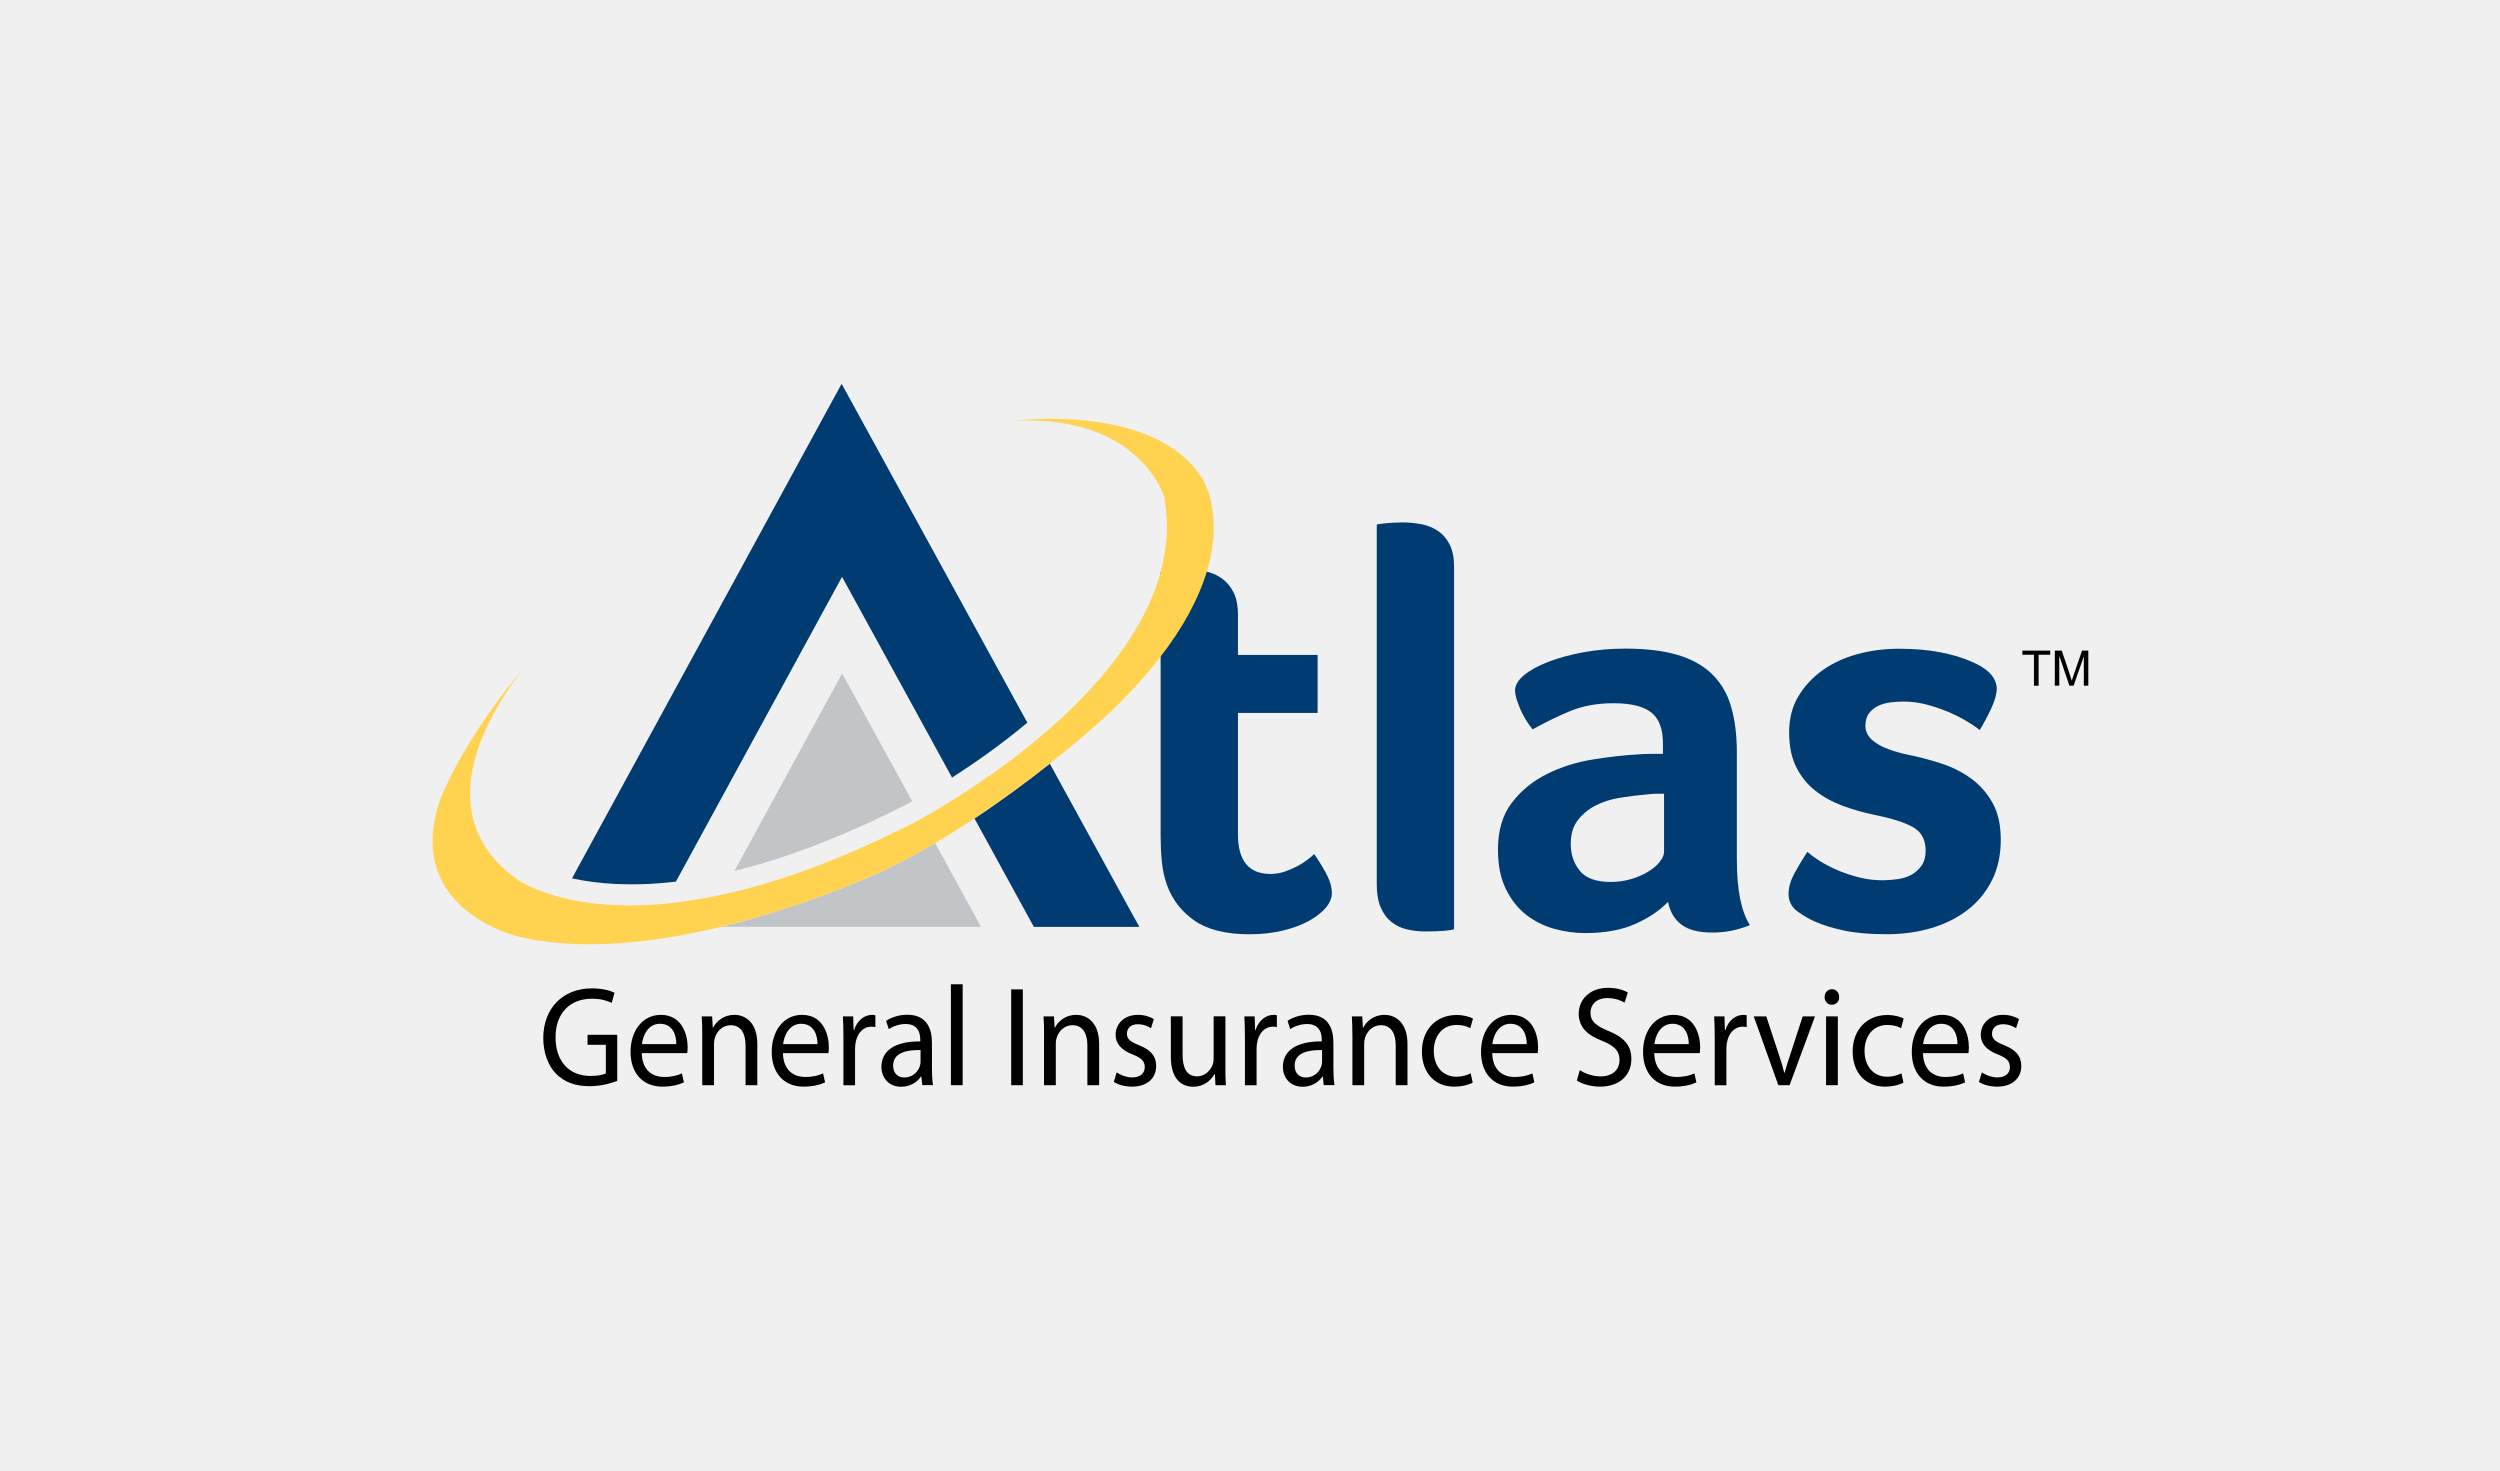
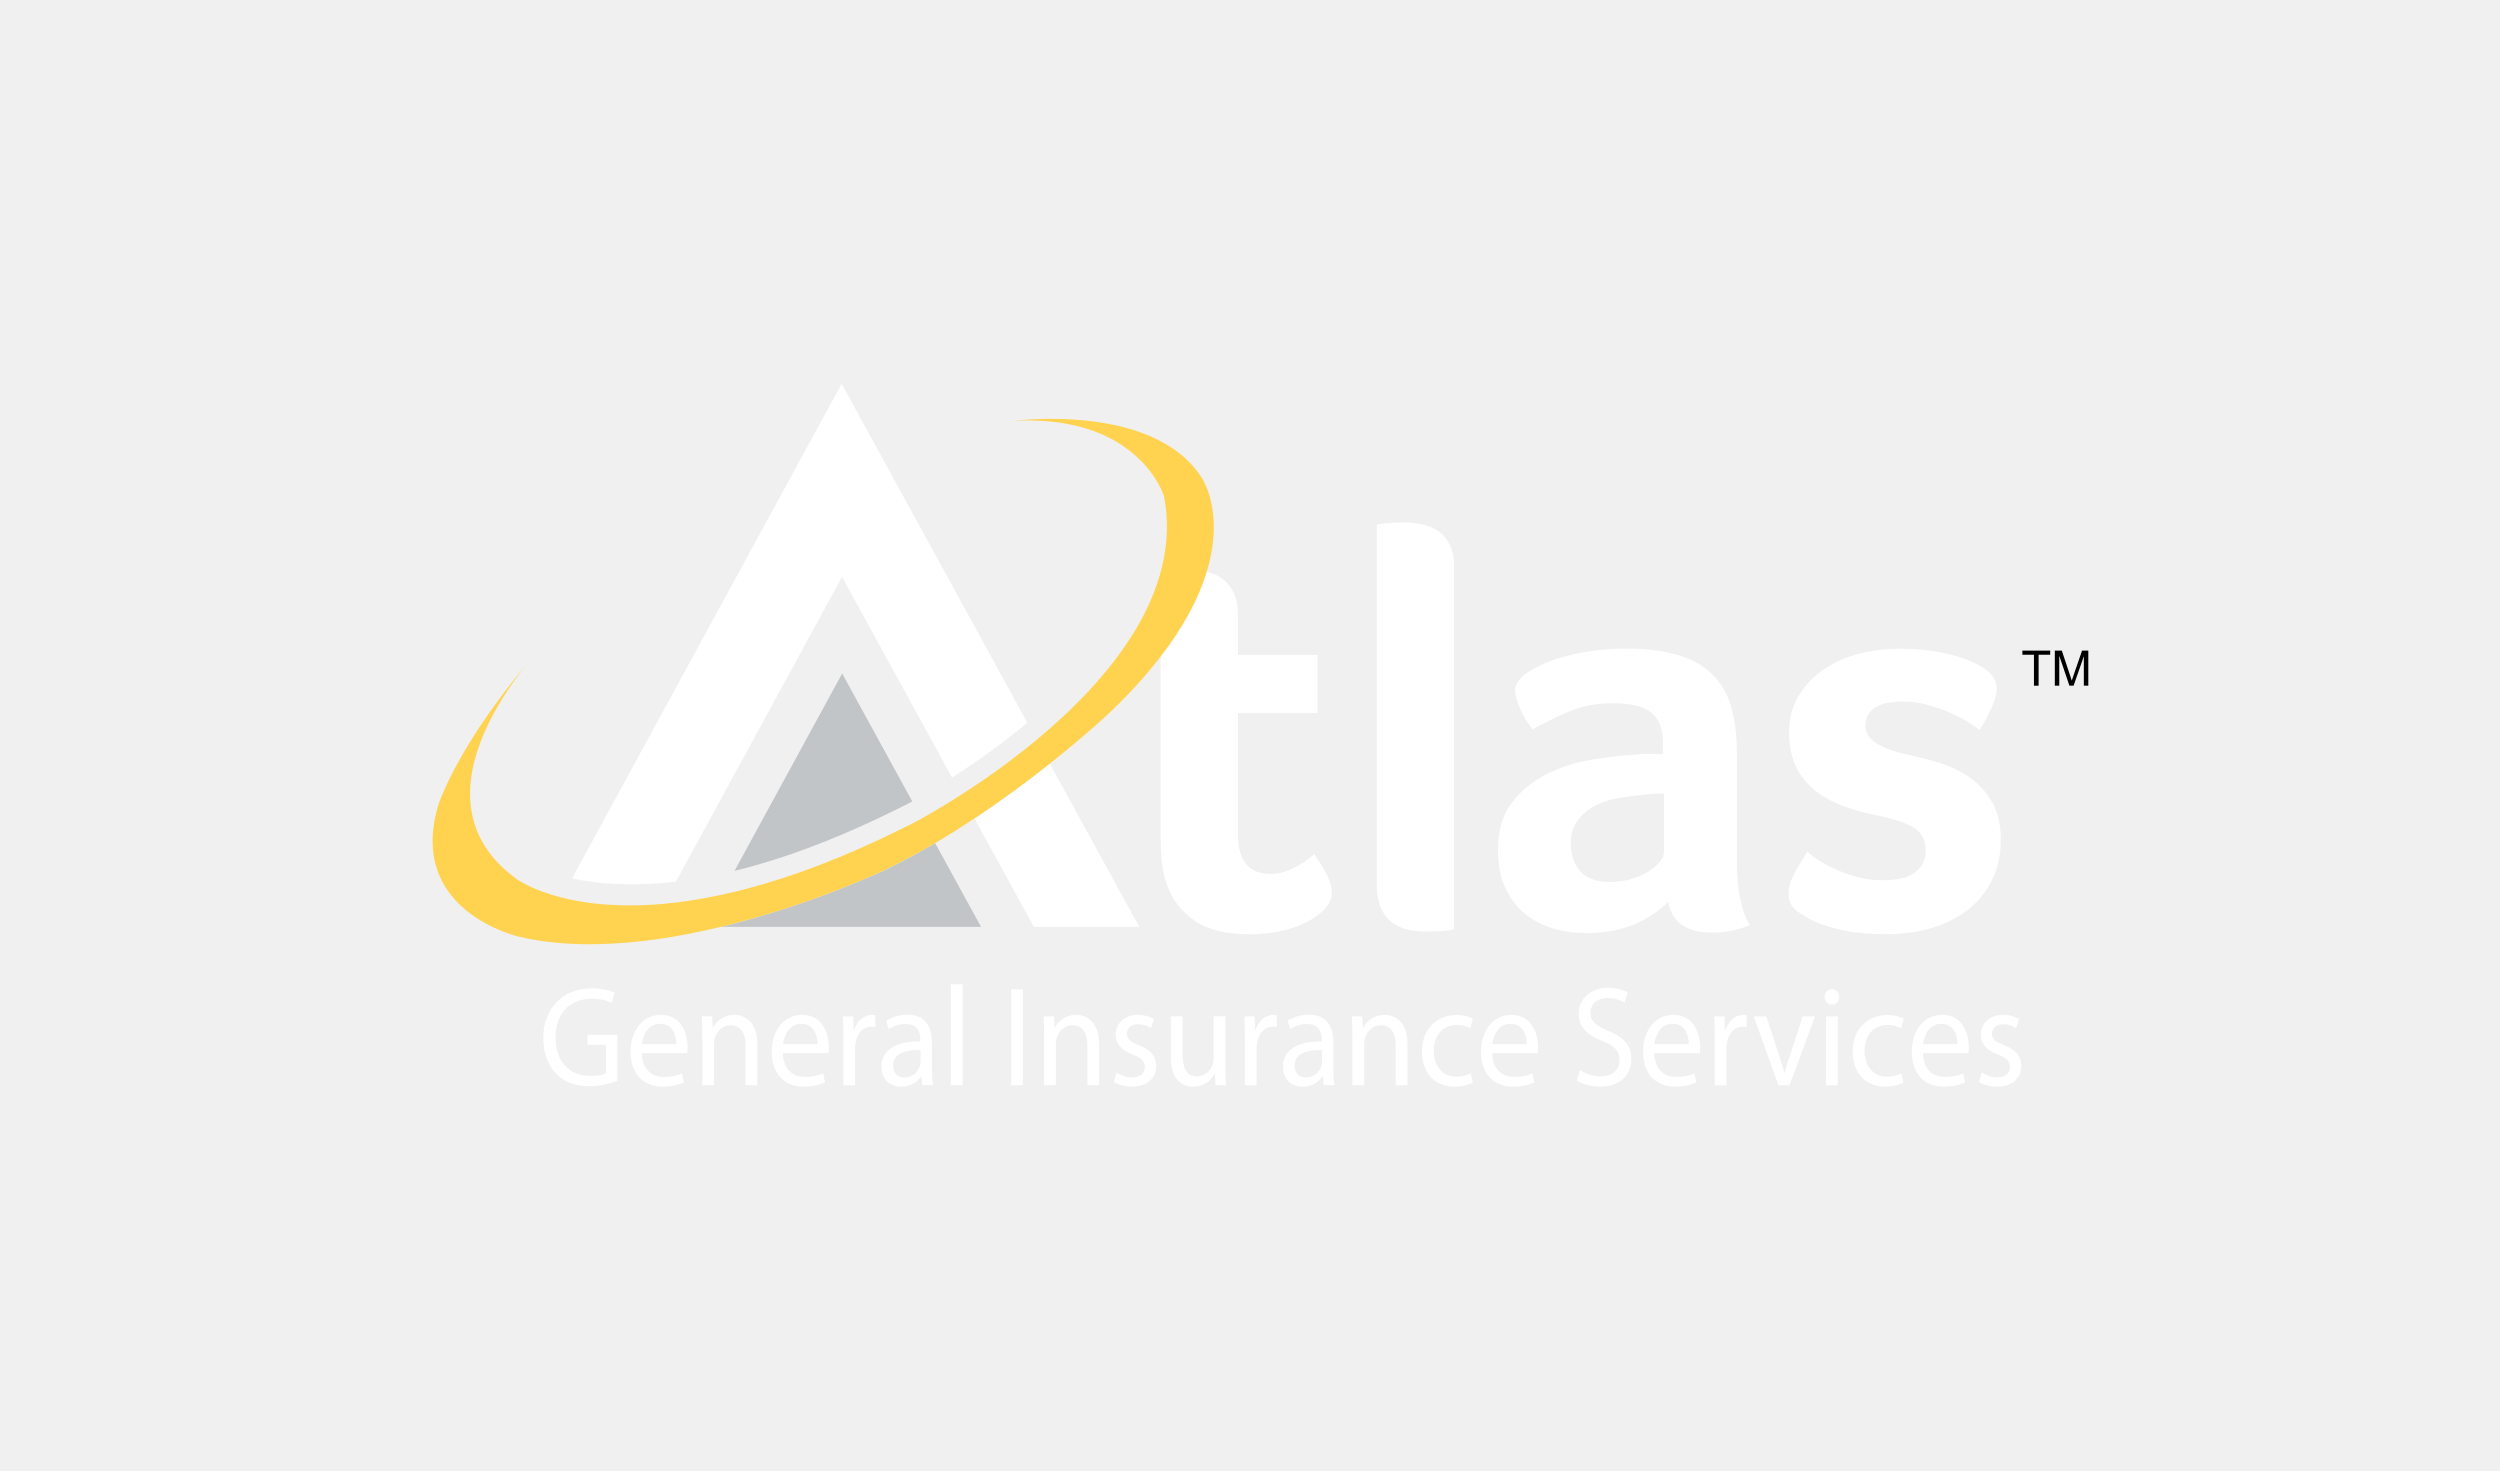
<svg xmlns="http://www.w3.org/2000/svg" version="1.1" id="Layer_1" x="0px" y="0px" viewBox="0 0 612 360" style="enable-background:new 0 0 612 360;" xml:space="preserve">
  <style type="text/css">
- 	.st0{fill:#003B71;}
- 	.st1{fill:#C1C5C8;}
- 	.st2{fill:#FFD24F;}
- 	.st3{fill:black;}
+ 	.st0{fill:white;} 
+ 	.st1{fill:#C1C5C8;} 
+ 	.st2{fill:#FFD24F;} 
+ 	.st3{fill:white;} 
</style>
  <path class="st0" d="M285.65,216.59c-0.65-1.85-1.07-3.81-1.25-5.85c-0.19-2.04-0.28-4.09-0.28-6.13V140  c0.65-0.09,1.34-0.18,2.09-0.28c0.65-0.09,1.34-0.16,2.09-0.21c0.74-0.05,1.48-0.07,2.22-0.07c1.49,0,2.97,0.14,4.46,0.42  c1.49,0.28,2.83,0.83,4.04,1.67c1.2,0.84,2.18,1.98,2.92,3.41c0.74,1.44,1.11,3.32,1.11,5.64v9.75h19.5v14.2h-19.5v29.7  c0,6.47,2.65,9.71,7.94,9.71c1.3,0,2.53-0.21,3.69-0.63c1.16-0.42,2.2-0.88,3.14-1.39c0.92-0.51,1.74-1.04,2.44-1.6  c0.69-0.56,1.18-0.97,1.46-1.25c1.39,2.04,2.46,3.81,3.2,5.31c0.75,1.5,1.12,2.9,1.12,4.21c0,1.22-0.49,2.42-1.46,3.59  c-0.98,1.17-2.34,2.25-4.11,3.23c-1.76,0.98-3.9,1.78-6.41,2.39c-2.51,0.61-5.25,0.91-8.21,0.91c-5.76,0-10.24-1.12-13.44-3.34  C289.2,223.14,286.95,220.21,285.65,216.59" />
  <path class="st0" d="M355.97,227.46c-0.46,0.19-1.34,0.32-2.65,0.42c-1.3,0.09-2.74,0.14-4.31,0.14c-1.58,0-3.09-0.16-4.53-0.49  c-1.44-0.32-2.71-0.93-3.83-1.81c-1.12-0.88-2-2.06-2.64-3.55c-0.65-1.48-0.98-3.39-0.98-5.71v-88.01c0-0.09,0.7-0.21,2.08-0.35  c1.39-0.14,2.84-0.21,4.32-0.21c1.49,0,2.97,0.14,4.46,0.42c1.49,0.28,2.83,0.81,4.04,1.6c1.2,0.79,2.18,1.9,2.92,3.34  c0.75,1.44,1.11,3.32,1.11,5.64V227.46z" />
  <path class="st0" d="M425.18,210.47c0,7.33,1.07,12.67,3.2,16.01c-1.67,0.65-3.23,1.11-4.66,1.39c-1.44,0.28-2.95,0.42-4.52,0.42  c-3.35,0-5.87-0.65-7.59-1.95c-1.72-1.3-2.81-3.15-3.27-5.57c-2.04,2.14-4.74,3.95-8.08,5.43c-3.34,1.48-7.43,2.22-12.25,2.22  c-2.5,0-5.01-0.35-7.52-1.04c-2.51-0.7-4.79-1.83-6.83-3.4c-2.04-1.57-3.71-3.68-5.01-6.32c-1.3-2.63-1.95-5.85-1.95-9.65  c0-4.72,1.14-8.56,3.41-11.52c2.27-2.96,5.13-5.3,8.57-7.01c3.43-1.71,7.15-2.89,11.14-3.54c3.99-0.65,7.66-1.07,11-1.25  c1.12-0.09,2.21-0.14,3.27-0.14h3v-2.54c0-3.57-0.96-6.1-2.86-7.6c-1.9-1.51-4.99-2.26-9.26-2.26c-3.99,0-7.54,0.65-10.66,1.95  c-3.11,1.3-6.15,2.78-9.12,4.45c-1.3-1.58-2.34-3.32-3.13-5.22c-0.79-1.9-1.18-3.32-1.18-4.25c0-1.3,0.72-2.55,2.16-3.76  c1.44-1.21,3.41-2.3,5.92-3.27c2.5-0.98,5.38-1.77,8.63-2.37c3.25-0.6,6.69-0.9,10.3-0.9c5.02,0,9.26,0.51,12.74,1.53  c3.48,1.02,6.31,2.6,8.5,4.73c2.18,2.14,3.74,4.8,4.66,8.01c0.93,3.2,1.39,6.94,1.39,11.21V210.47z M407.36,194.31h-1.95  c-0.65,0-1.3,0.05-1.96,0.14c-2.32,0.19-4.62,0.47-6.89,0.84c-2.27,0.37-4.29,1.02-6.06,1.95c-1.76,0.93-3.2,2.14-4.31,3.62  c-1.11,1.49-1.67,3.39-1.67,5.71c0,2.6,0.74,4.8,2.23,6.61c1.48,1.81,3.99,2.72,7.52,2.72c1.76,0,3.43-0.23,5.01-0.7  c1.58-0.46,2.97-1.07,4.18-1.81c1.21-0.74,2.17-1.55,2.86-2.44c0.7-0.88,1.04-1.7,1.04-2.44V194.31z" />
  <path class="st0" d="M488.81,168.41c0,1.39-0.44,3.04-1.32,4.94c-0.88,1.9-1.83,3.69-2.85,5.36c-0.93-0.74-2.06-1.51-3.41-2.3  c-1.35-0.79-2.86-1.53-4.53-2.23c-1.67-0.7-3.41-1.27-5.22-1.74c-1.81-0.46-3.65-0.7-5.5-0.7c-1.03,0-2.09,0.07-3.21,0.21  c-1.11,0.14-2.11,0.42-2.99,0.84c-0.88,0.42-1.63,1.02-2.23,1.81c-0.6,0.79-0.9,1.84-0.9,3.14c0,3.15,3.39,5.48,10.17,6.96  c2.78,0.56,5.54,1.28,8.28,2.16c2.73,0.88,5.2,2.11,7.38,3.69c2.18,1.58,3.94,3.57,5.29,5.99c1.35,2.42,2.02,5.43,2.02,9.05  c0,3.71-0.72,7.01-2.16,9.89c-1.44,2.88-3.41,5.29-5.92,7.24c-2.51,1.95-5.46,3.43-8.84,4.45c-3.39,1.02-7.08,1.53-11.07,1.53  c-4.08,0-7.54-0.3-10.37-0.9c-2.84-0.61-5.18-1.32-7.04-2.16c-1.3-0.55-2.71-1.36-4.25-2.44c-1.53-1.07-2.3-2.53-2.3-4.38  c0-1.58,0.47-3.23,1.39-4.94c0.93-1.72,2-3.5,3.21-5.36c0.83,0.74,1.88,1.51,3.13,2.3c1.25,0.79,2.69,1.53,4.31,2.23  c1.63,0.69,3.37,1.27,5.23,1.74c1.85,0.47,3.76,0.7,5.71,0.7c1.21,0,2.46-0.09,3.76-0.28c1.3-0.19,2.44-0.56,3.41-1.11  c0.97-0.56,1.79-1.3,2.43-2.23c0.65-0.93,0.98-2.14,0.98-3.62c0-2.69-1.04-4.62-3.13-5.78c-2.09-1.16-5.22-2.16-9.4-2.99  c-2.69-0.56-5.29-1.3-7.8-2.23c-2.51-0.93-4.74-2.16-6.69-3.69c-1.94-1.53-3.51-3.46-4.66-5.78c-1.17-2.32-1.74-5.15-1.74-8.5  c0-3.34,0.74-6.26,2.23-8.77c1.49-2.51,3.46-4.64,5.92-6.41c2.46-1.76,5.32-3.08,8.57-3.97c3.24-0.88,6.63-1.32,10.16-1.32  c3.71,0,7.03,0.28,9.96,0.84c2.93,0.55,5.46,1.3,7.59,2.23C486.5,163.54,488.63,165.72,488.81,168.41" />
  <path class="st0" d="M277.61,224.55l-20.62-37.61c-5.2,4.13-11.5,8.82-18.44,13.42l11.55,21.08l2.99,5.46h25.84L277.61,224.55z" />
  <path class="st0" d="M165.46,215.82l30.74-56.39l9.93-18.22l9.97,18.19l16.96,30.95c5.28-3.38,11.84-7.93,18.43-13.44l-45.46-82.96  l-66,121.07C146.09,216.36,154.5,217.11,165.46,215.82" />
  <path class="st1" d="M176.46,226.89h1.48l0.23-0.42C177.6,226.61,177.03,226.75,176.46,226.89" />
  <path class="st1" d="M218.73,198.51c1-0.5,1.99-0.97,3.01-1.49c0,0,0.57-0.29,1.58-0.85l-17.16-31.31l-26.35,48.33  c2.11-0.51,4.31-1.11,6.56-1.77C195.87,208.63,206.64,204.48,218.73,198.51" />
  <path class="st1" d="M228.92,206.38c-1.48,0.87-2.97,1.72-4.48,2.56c-2.63,1.44-5.29,2.83-7.99,4.11c0,0-16.9,8.06-38.28,13.42  l-0.23,0.42h56.34h5.88L228.92,206.38z" />
  <path class="st2" d="M294.22,117.02c-2.99-4.74-7.46-7.96-12.46-10.15c-6.91-3.03-14.82-4.05-21.2-4.28  c-6.98-0.26-12.13,0.41-12.13,0.41c9.92-0.47,17.23,1.31,22.6,3.92c11.24,5.47,13.94,14.62,13.94,14.62  c4.47,23.6-13.52,44.87-31.18,59.55c-6.58,5.47-13.12,10.02-18.44,13.43c-4.21,2.7-7.64,4.68-9.73,5.85  c-1.41,0.79-2.21,1.19-2.21,1.19c-0.81,0.41-1.57,0.78-2.37,1.17c-14.45,7.2-27.07,11.88-37.98,14.77c-2.22,0.59-4.36,1.1-6.44,1.55  c-5.12,1.1-9.84,1.82-14.12,2.21c-10.93,0.98-19.18-0.05-25.02-1.54c-7.49-1.9-10.99-4.52-10.99-4.52  c-14.14-10.24-12.97-24.07-8.06-35.55c2.94-6.88,7.23-12.92,10.37-16.85c-2.56,3.04-4.83,5.93-6.84,8.66  c-6.92,9.36-10.82,16.73-12.8,21.04c-1.25,2.73-1.75,4.23-1.75,4.23c-8.2,26.41,19.73,32.59,19.73,32.59  c9.5,2.24,20.02,2.24,30.4,1.02c6.44-0.75,12.82-1.98,18.88-3.44c0.01,0,0.02,0,0.03-0.01c0.57-0.14,1.14-0.27,1.71-0.42  c21.38-5.36,38.29-13.42,38.29-13.42c2.69-1.29,5.37-2.67,7.99-4.12c1.51-0.83,3-1.69,4.48-2.55c3.32-1.95,6.54-3.98,9.63-6.02  c6.94-4.6,13.24-9.29,18.44-13.42c9.19-7.28,14.99-12.79,14.99-12.79C309.01,138.46,294.22,117.02,294.22,117.02" />
  <path class="st3" d="M151.09,264.61c-1.28,0.49-3.8,1.29-6.77,1.29c-3.34,0-6.09-0.9-8.25-3.1c-1.9-1.95-3.08-5.08-3.08-8.74  c0.03-7,4.55-12.11,11.95-12.11c2.55,0,4.55,0.59,5.5,1.08l-0.69,2.47c-1.18-0.56-2.65-1.01-4.88-1.01c-5.37,0-8.87,3.55-8.87,9.43  c0,5.95,3.37,9.47,8.51,9.47c1.87,0,3.14-0.28,3.8-0.63v-7h-4.48v-2.44h7.27V264.61z" />
  <path class="st3" d="M157.11,257.79c0.07,4.14,2.55,5.85,5.43,5.85c2.06,0,3.3-0.38,4.39-0.87l0.49,2.19  c-1.02,0.49-2.75,1.05-5.27,1.05c-4.88,0-7.79-3.41-7.79-8.49c0-5.08,2.82-9.08,7.43-9.08c5.17,0,6.55,4.84,6.55,7.94  c0,0.63-0.07,1.11-0.1,1.43H157.11z M165.56,255.6c0.03-1.95-0.75-4.98-3.99-4.98c-2.91,0-4.19,2.85-4.42,4.98H165.56z" />
  <path class="st3" d="M171.91,253.37c0-1.74-0.03-3.17-0.13-4.56h2.55l0.16,2.79h0.06c0.79-1.6,2.62-3.17,5.24-3.17  c2.19,0,5.6,1.39,5.6,7.17v10.06h-2.88v-9.71c0-2.72-0.95-4.98-3.66-4.98c-1.9,0-3.37,1.43-3.86,3.13c-0.13,0.38-0.2,0.91-0.2,1.43  v10.13h-2.88V253.37z" />
  <path class="st3" d="M191.67,257.79c0.06,4.14,2.55,5.85,5.43,5.85c2.06,0,3.31-0.38,4.39-0.87l0.49,2.19  c-1.01,0.49-2.75,1.05-5.27,1.05c-4.88,0-7.79-3.41-7.79-8.49c0-5.08,2.81-9.08,7.43-9.08c5.17,0,6.55,4.84,6.55,7.94  c0,0.63-0.07,1.11-0.1,1.43H191.67z M200.12,255.6c0.03-1.95-0.75-4.98-3.99-4.98c-2.91,0-4.19,2.85-4.42,4.98H200.12z" />
  <path class="st3" d="M206.47,254.07c0-1.98-0.03-3.69-0.13-5.25h2.52l0.1,3.31h0.13c0.72-2.26,2.45-3.69,4.38-3.69  c0.33,0,0.56,0.03,0.82,0.1v2.89c-0.3-0.07-0.59-0.1-0.98-0.1c-2.03,0-3.47,1.64-3.86,3.93c-0.07,0.42-0.13,0.9-0.13,1.43v8.98  h-2.85V254.07z" />
  <path class="st3" d="M225.78,265.66l-0.23-2.12h-0.1c-0.88,1.32-2.59,2.5-4.84,2.5c-3.21,0-4.84-2.4-4.84-4.84  c0-4.07,3.4-6.3,9.52-6.27v-0.35c0-1.39-0.36-3.9-3.6-3.9c-1.47,0-3.01,0.49-4.12,1.25l-0.65-2.02c1.31-0.91,3.21-1.5,5.2-1.5  c4.84,0,6.02,3.51,6.02,6.89v6.3c0,1.46,0.07,2.89,0.26,4.04H225.78z M225.35,257.06c-3.14-0.07-6.71,0.52-6.71,3.79  c0,1.98,1.24,2.92,2.72,2.92c2.06,0,3.37-1.39,3.83-2.82c0.1-0.31,0.16-0.66,0.16-0.98V257.06z" />
  <rect x="232.78" y="240.95" class="st3" width="2.88" height="24.71" />
  <rect x="247.54" y="242.2" class="st3" width="2.85" height="23.46" />
  <path class="st3" d="M255.59,253.37c0-1.74-0.03-3.17-0.13-4.56h2.55l0.16,2.79h0.06c0.79-1.6,2.62-3.17,5.24-3.17  c2.19,0,5.6,1.39,5.6,7.17v10.06h-2.88v-9.71c0-2.72-0.95-4.98-3.67-4.98c-1.9,0-3.37,1.43-3.86,3.13c-0.13,0.38-0.2,0.91-0.2,1.43  v10.13h-2.88V253.37z" />
  <path class="st3" d="M273.36,262.53c0.85,0.59,2.36,1.22,3.8,1.22c2.1,0,3.08-1.11,3.08-2.51c0-1.46-0.82-2.26-2.95-3.1  c-2.85-1.08-4.19-2.75-4.19-4.77c0-2.72,2.06-4.94,5.47-4.94c1.6,0,3.01,0.49,3.9,1.04l-0.72,2.23c-0.62-0.42-1.77-0.97-3.24-0.97  c-1.7,0-2.65,1.04-2.65,2.3c0,1.39,0.95,2.02,3.01,2.85c2.75,1.11,4.16,2.58,4.16,5.08c0,2.96-2.16,5.05-5.92,5.05  c-1.73,0-3.34-0.45-4.45-1.15L273.36,262.53z" />
  <path class="st3" d="M299.97,261.06c0,1.74,0.03,3.27,0.13,4.59h-2.55l-0.16-2.75h-0.06c-0.75,1.36-2.42,3.13-5.24,3.13  c-2.49,0-5.47-1.46-5.47-7.38v-9.85h2.88v9.33c0,3.2,0.92,5.36,3.54,5.36c1.93,0,3.27-1.43,3.8-2.79c0.16-0.45,0.26-1.01,0.26-1.57  v-10.34h2.88V261.06z" />
  <path class="st3" d="M304.75,254.07c0-1.98-0.03-3.69-0.13-5.25h2.52l0.1,3.31h0.13c0.72-2.26,2.45-3.69,4.39-3.69  c0.33,0,0.56,0.03,0.82,0.1v2.89c-0.29-0.07-0.59-0.1-0.98-0.1c-2.03,0-3.47,1.64-3.86,3.93c-0.07,0.42-0.13,0.9-0.13,1.43v8.98  h-2.85V254.07z" />
  <path class="st3" d="M324.06,265.66l-0.23-2.12h-0.1c-0.88,1.32-2.58,2.5-4.84,2.5c-3.21,0-4.84-2.4-4.84-4.84  c0-4.07,3.4-6.3,9.52-6.27v-0.35c0-1.39-0.36-3.9-3.6-3.9c-1.47,0-3.01,0.49-4.12,1.25l-0.65-2.02c1.31-0.91,3.21-1.5,5.2-1.5  c4.84,0,6.02,3.51,6.02,6.89v6.3c0,1.46,0.07,2.89,0.26,4.04H324.06z M323.64,257.06c-3.14-0.07-6.71,0.52-6.71,3.79  c0,1.98,1.24,2.92,2.72,2.92c2.06,0,3.37-1.39,3.83-2.82c0.1-0.31,0.16-0.66,0.16-0.98V257.06z" />
  <path class="st3" d="M331.06,253.37c0-1.74-0.03-3.17-0.13-4.56h2.55l0.16,2.79h0.07c0.79-1.6,2.62-3.17,5.24-3.17  c2.19,0,5.6,1.39,5.6,7.17v10.06h-2.88v-9.71c0-2.72-0.95-4.98-3.66-4.98c-1.9,0-3.37,1.43-3.86,3.13c-0.13,0.38-0.2,0.91-0.2,1.43  v10.13h-2.88V253.37z" />
  <path class="st3" d="M360.52,265.03c-0.75,0.42-2.42,0.98-4.55,0.98c-4.78,0-7.89-3.45-7.89-8.6c0-5.19,3.34-8.94,8.51-8.94  c1.7,0,3.21,0.45,3.99,0.87l-0.65,2.37c-0.69-0.42-1.77-0.8-3.34-0.8c-3.63,0-5.6,2.85-5.6,6.37c0,3.9,2.36,6.3,5.5,6.3  c1.64,0,2.72-0.45,3.54-0.83L360.52,265.03z" />
  <path class="st3" d="M365.3,257.79c0.07,4.14,2.55,5.85,5.43,5.85c2.06,0,3.3-0.38,4.39-0.87l0.49,2.19  c-1.02,0.49-2.75,1.05-5.27,1.05c-4.88,0-7.79-3.41-7.79-8.49c0-5.08,2.82-9.08,7.43-9.08c5.17,0,6.55,4.84,6.55,7.94  c0,0.63-0.07,1.11-0.1,1.43H365.3z M373.74,255.6c0.03-1.95-0.75-4.98-3.99-4.98c-2.91,0-4.19,2.85-4.42,4.98H373.74z" />
  <path class="st3" d="M386.74,261.97c1.28,0.83,3.14,1.53,5.11,1.53c2.91,0,4.61-1.64,4.61-4c0-2.19-1.18-3.45-4.16-4.66  c-3.6-1.36-5.83-3.34-5.83-6.65c0-3.65,2.85-6.37,7.14-6.37c2.26,0,3.89,0.56,4.88,1.15l-0.79,2.47c-0.72-0.42-2.19-1.11-4.19-1.11  c-3.01,0-4.16,1.91-4.16,3.52c0,2.19,1.34,3.27,4.38,4.52c3.73,1.53,5.63,3.44,5.63,6.89c0,3.62-2.52,6.75-7.72,6.75  c-2.13,0-4.45-0.66-5.63-1.5L386.74,261.97z" />
  <path class="st3" d="M404.97,257.79c0.06,4.14,2.55,5.85,5.43,5.85c2.06,0,3.3-0.38,4.39-0.87l0.49,2.19  c-1.01,0.49-2.75,1.05-5.27,1.05c-4.88,0-7.79-3.41-7.79-8.49c0-5.08,2.81-9.08,7.43-9.08c5.17,0,6.55,4.84,6.55,7.94  c0,0.63-0.07,1.11-0.1,1.43H404.97z M413.41,255.6c0.03-1.95-0.75-4.98-3.99-4.98c-2.91,0-4.19,2.85-4.42,4.98H413.41z" />
  <path class="st3" d="M419.76,254.07c0-1.98-0.03-3.69-0.13-5.25h2.52l0.1,3.31h0.13c0.72-2.26,2.45-3.69,4.39-3.69  c0.33,0,0.56,0.03,0.82,0.1v2.89c-0.29-0.07-0.59-0.1-0.98-0.1c-2.03,0-3.47,1.64-3.86,3.93c-0.07,0.42-0.13,0.9-0.13,1.43v8.98  h-2.85V254.07z" />
  <path class="st3" d="M432.39,248.81l3.11,9.47c0.52,1.53,0.95,2.92,1.28,4.32h0.1c0.36-1.39,0.82-2.78,1.34-4.32l3.08-9.47h3.01  l-6.22,16.85h-2.75l-6.02-16.85H432.39z" />
  <path class="st3" d="M450.23,244.08c0.03,1.04-0.69,1.88-1.83,1.88c-1.01,0-1.74-0.84-1.74-1.88c0-1.08,0.75-1.92,1.8-1.92  C449.54,242.16,450.23,243,450.23,244.08 M447.02,248.81h2.88v16.85h-2.88V248.81z" />
  <path class="st3" d="M465.97,265.03c-0.75,0.42-2.42,0.98-4.55,0.98c-4.78,0-7.89-3.45-7.89-8.6c0-5.19,3.34-8.94,8.51-8.94  c1.7,0,3.21,0.45,3.99,0.87l-0.65,2.37c-0.69-0.42-1.77-0.8-3.34-0.8c-3.63,0-5.6,2.85-5.6,6.37c0,3.9,2.36,6.3,5.5,6.3  c1.64,0,2.72-0.45,3.54-0.83L465.97,265.03z" />
  <path class="st3" d="M470.75,257.79c0.07,4.14,2.55,5.85,5.43,5.85c2.06,0,3.3-0.38,4.39-0.87l0.49,2.19  c-1.02,0.49-2.75,1.05-5.27,1.05c-4.88,0-7.79-3.41-7.79-8.49c0-5.08,2.82-9.08,7.43-9.08c5.17,0,6.55,4.84,6.55,7.94  c0,0.63-0.07,1.11-0.1,1.43H470.75z M479.19,255.6c0.03-1.95-0.75-4.98-3.99-4.98c-2.91,0-4.19,2.85-4.42,4.98H479.19z" />
  <path class="st3" d="M485.15,262.53c0.85,0.59,2.36,1.22,3.8,1.22c2.09,0,3.08-1.11,3.08-2.51c0-1.46-0.82-2.26-2.95-3.1  c-2.85-1.08-4.19-2.75-4.19-4.77c0-2.72,2.06-4.94,5.47-4.94c1.6,0,3.01,0.49,3.89,1.04l-0.72,2.23c-0.62-0.42-1.77-0.97-3.24-0.97  c-1.7,0-2.65,1.04-2.65,2.3c0,1.39,0.95,2.02,3.01,2.85c2.75,1.11,4.16,2.58,4.16,5.08c0,2.96-2.16,5.05-5.92,5.05  c-1.73,0-3.34-0.45-4.45-1.15L485.15,262.53z" />
  <g>
    <path d="M497.91,167.86v-7.58h-2.83v-1.01h6.81v1.01h-2.84v7.58H497.91z" />
    <path d="M503.02,167.86v-8.59h1.71l2.03,6.08c0.19,0.57,0.32,0.99,0.41,1.27c0.1-0.31,0.25-0.77,0.46-1.38l2.06-5.98h1.53v8.59   h-1.1v-7.19l-2.5,7.19h-1.03l-2.48-7.31v7.31H503.02z" />
  </g>
</svg>
